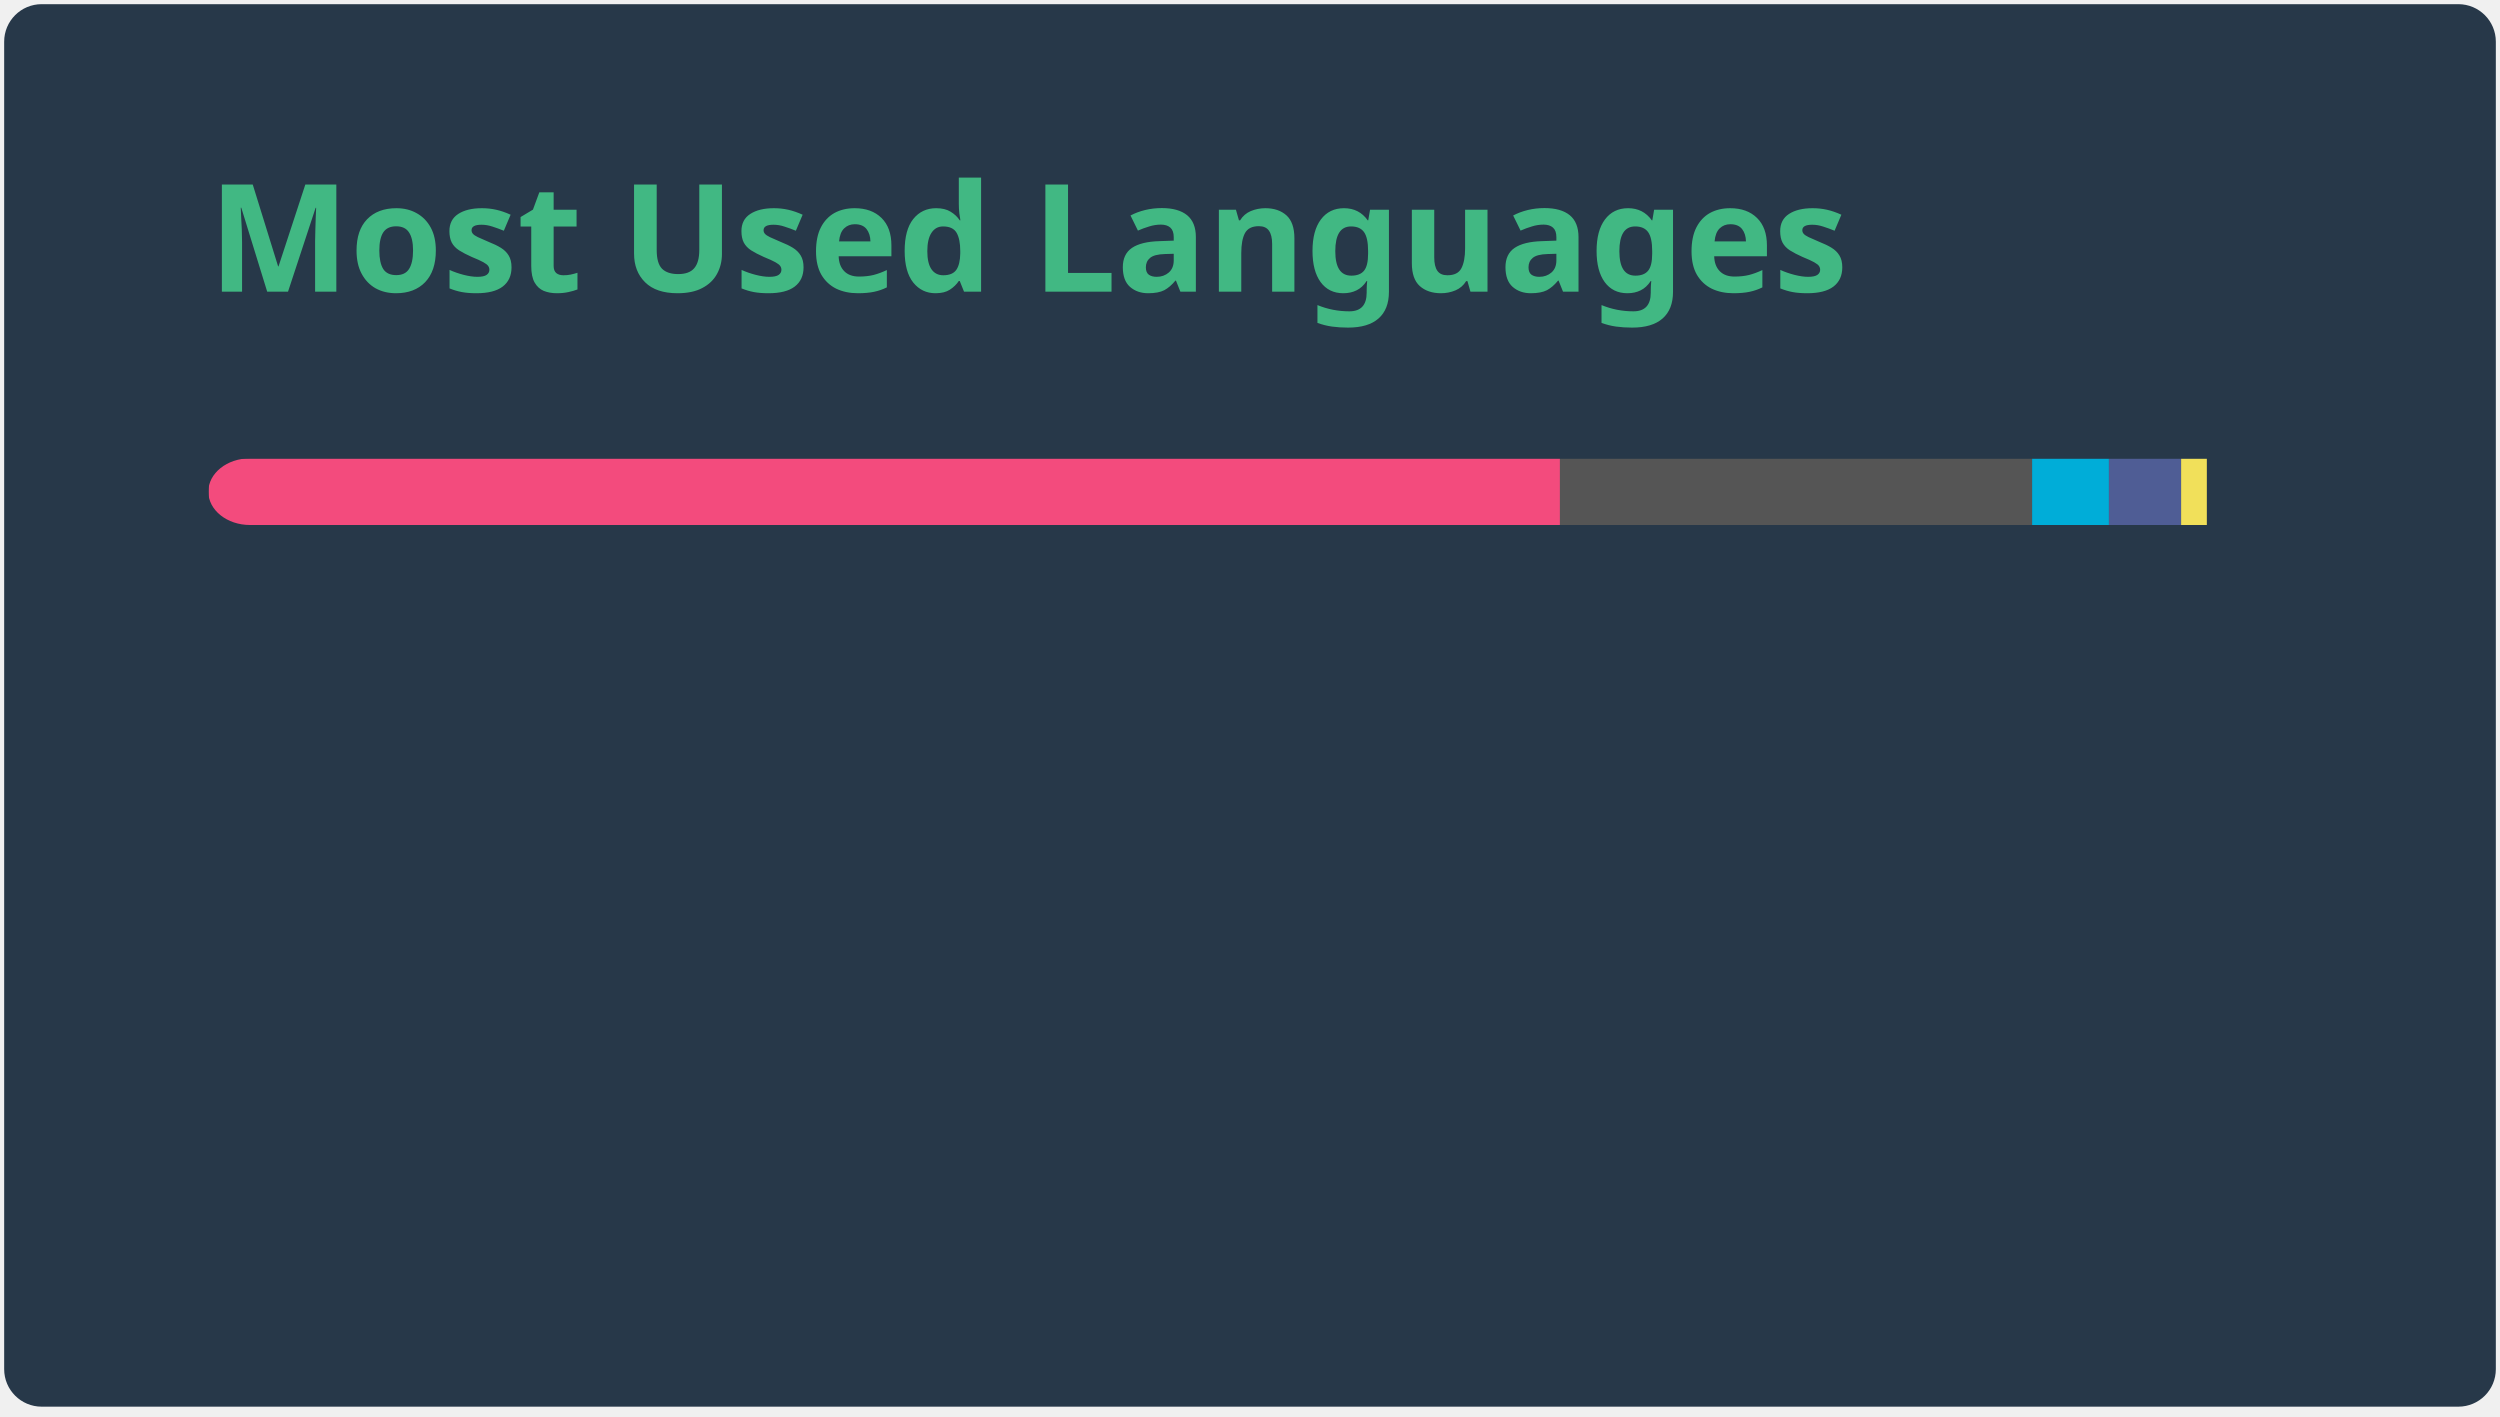
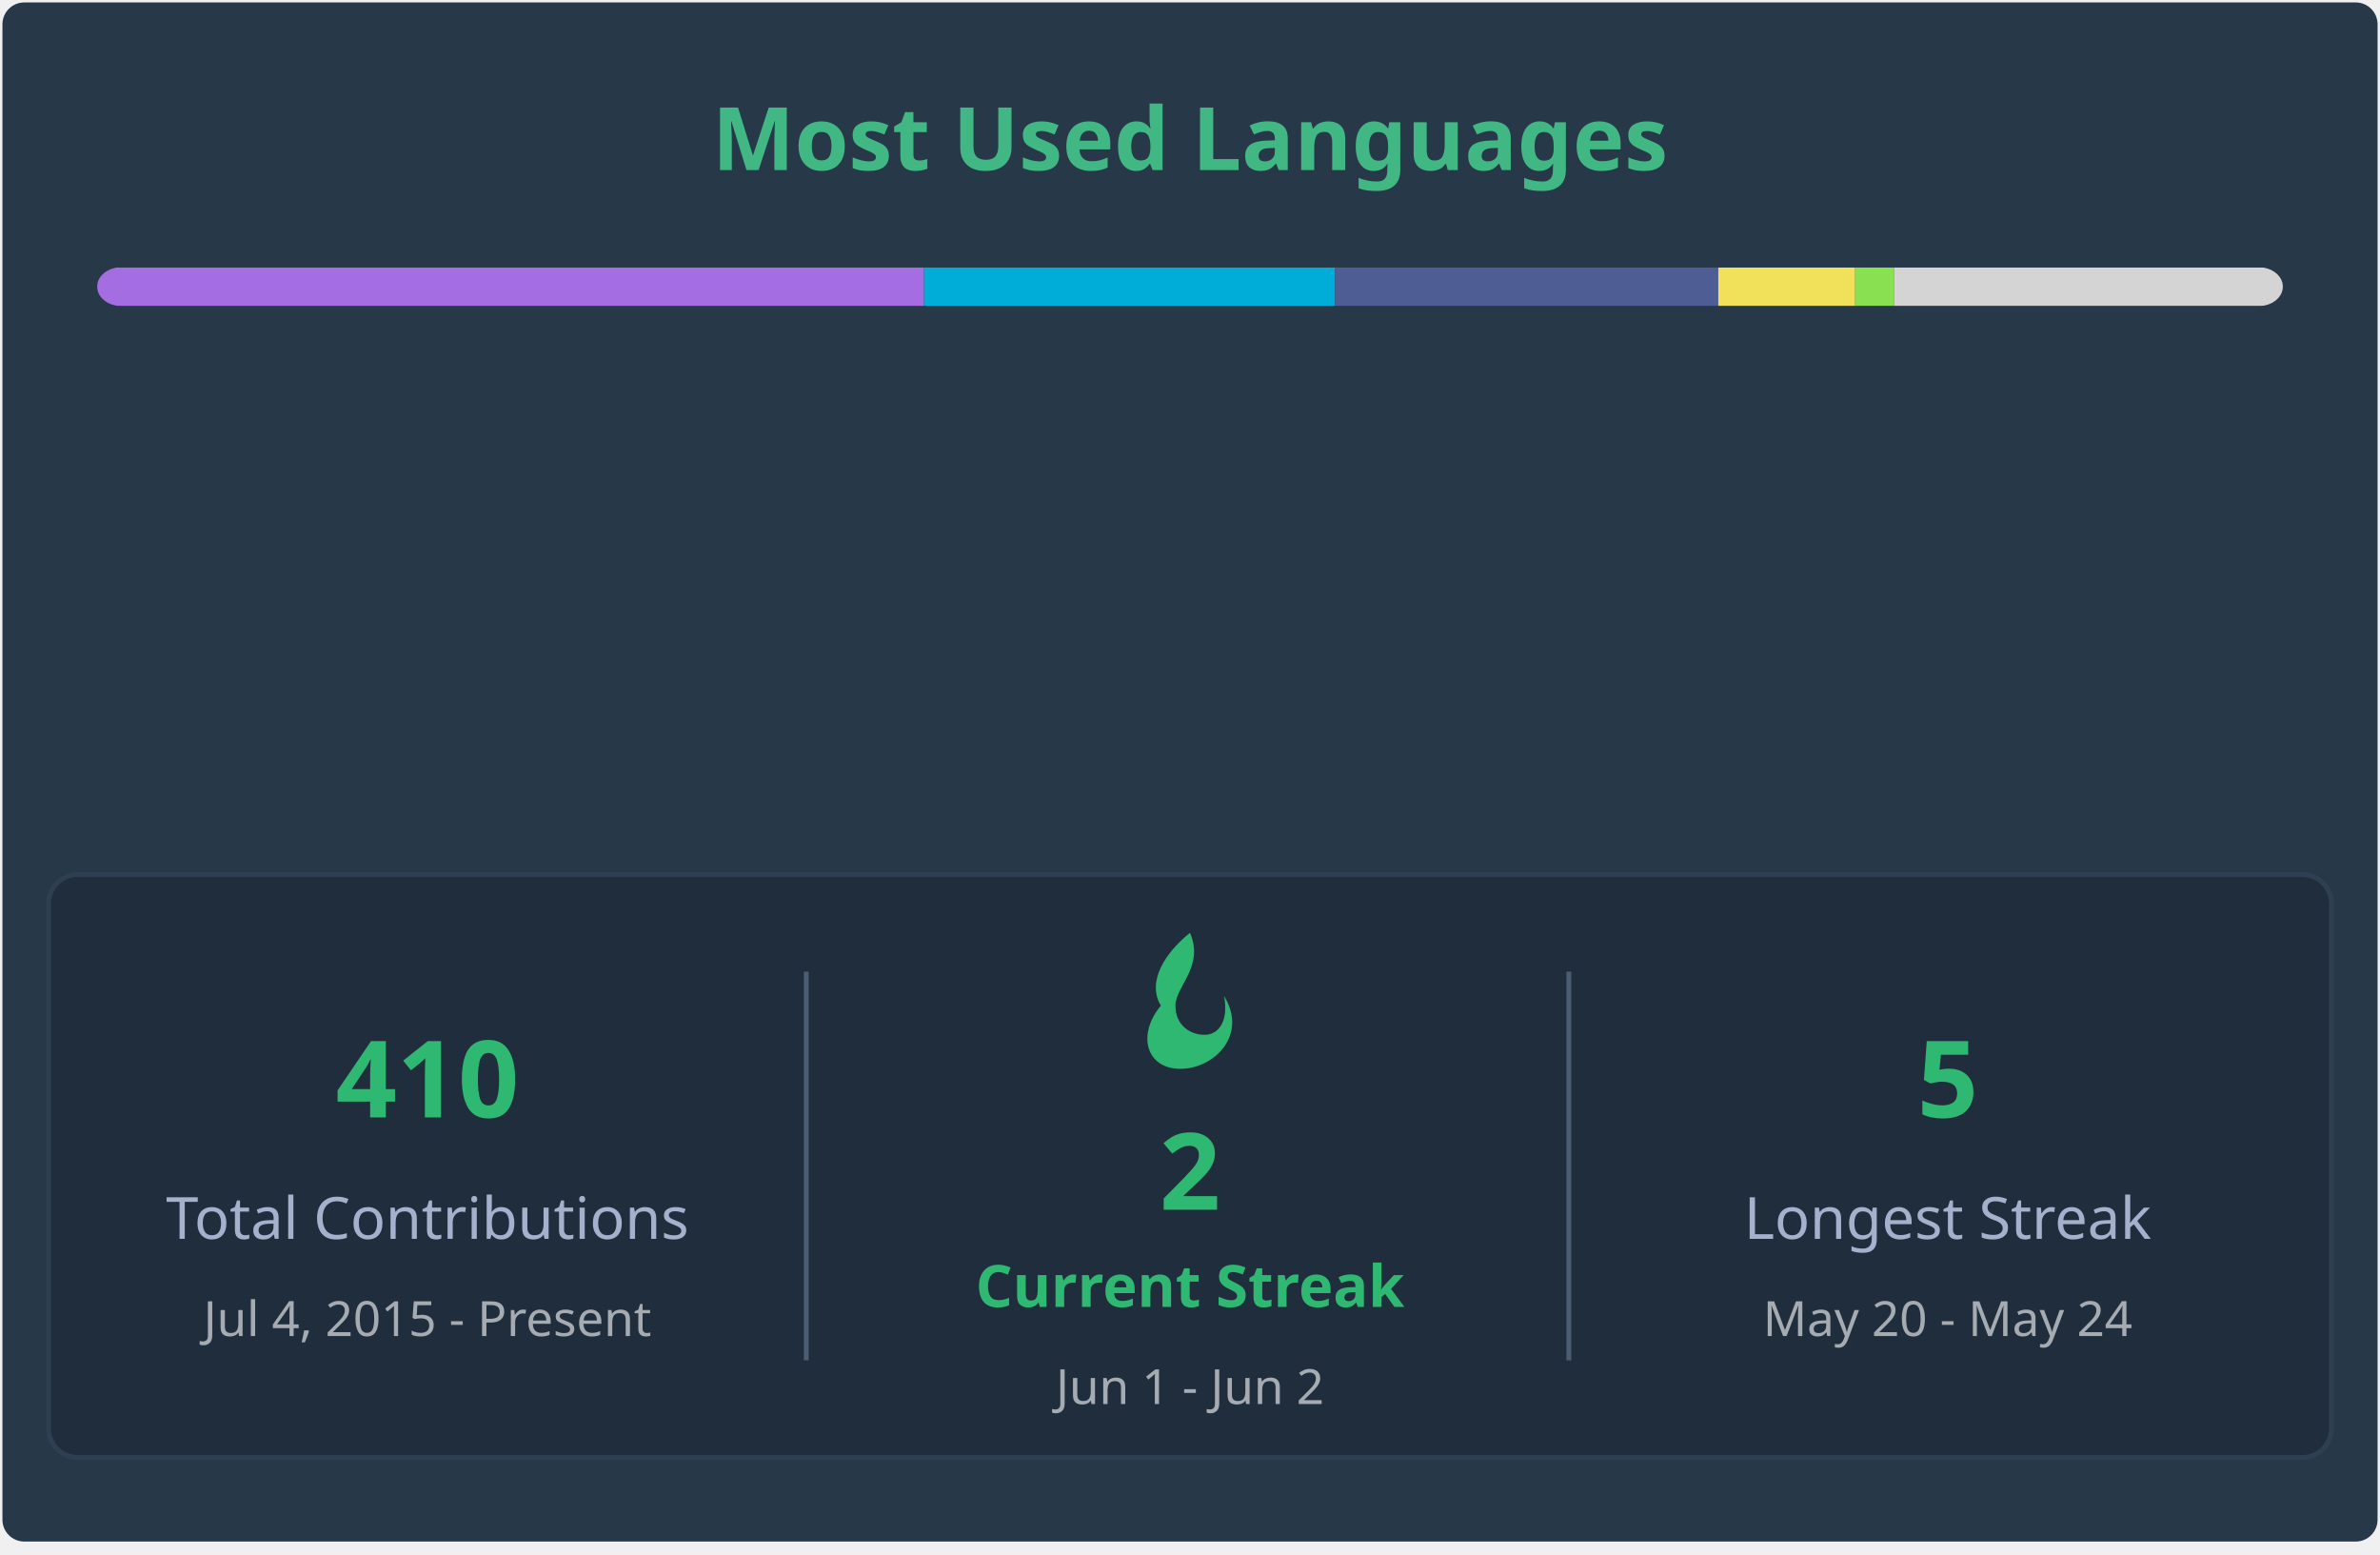
- <svg xmlns="http://www.w3.org/2000/svg" width="300" height="170" viewBox="0 0 300 170" fill="none" role="img" aria-labelledby="descId">
+ <svg xmlns="http://www.w3.org/2000/svg" width="490" height="320" viewBox="0 0 490 320" fill="none" role="img" aria-labelledby="descId">
  <style>
        .header {
            font: 600 18px 'Segoe UI', Ubuntu, Sans-Serif;
            fill: #41b883;
            animation: fadeInAnimation 0.8s ease-in-out forwards;
        }
        @supports(-moz-appearance: auto) {
             
            .header { font-size: 15.5px; }
        }

        @keyframes slideInAnimation {
-             from {
-                 width: 0;
-             }
-             to {
-                 width: calc(100%-100px);
-             }
+             from { width: 0; }
+             to { width: calc(100%-100px); }
        }
        @keyframes growWidthAnimation {
-             from {
-                 width: 0;
-             }
-             to {
-                 width: 100%;
-             }
+             from { width: 0; }
+             to { width: 100%; }
        }
        .stat {
            font: 600 14px 'Segoe UI', Ubuntu, "Helvetica Neue", Sans-Serif; fill: #fffefe;
        }
        @supports(-moz-appearance: auto) {
             
            .stat { font-size:12px; }
        }
        .bold { font-weight: 700 }
        .lang-name {
            font: 400 11px "Segoe UI", Ubuntu, Sans-Serif;
            fill: #fffefe;
        }
        .stagger {
            opacity: 0;
            animation: fadeInAnimation 0.3s ease-in-out forwards;
        }
        #rect-mask rect{
            animation: slideInAnimation 1s ease-in-out forwards;
        }
        .lang-progress{
            animation: growWidthAnimation 0.6s ease-in-out forwards;
        }

- 
- 
         
        @keyframes scaleInAnimation {
-             from {
-                 transform: translate(-5px, 5px) scale(0);
-             }
-             to {
-                 transform: translate(-5px, 5px) scale(1);
-             }
+             from { transform: translate(-5px, 5px) scale(0); }
+             to { transform: translate(-5px, 5px) scale(1); }
        }
        @keyframes fadeInAnimation {
-             from {
-                 opacity: 0;
-             }
-             to {
-                 opacity: 1;
-             }
+             from { opacity: 0; }
+             to { opacity: 1; }
        }
    </style>
-   <rect x="0.5" y="0.5" rx="4.5" height="99%" stroke="#e4e2e2" width="299" fill="#273849" stroke-opacity="0" />
-   <g transform="translate(25, 35)">
-     <g transform="translate(0, 0)">
-       <text x="0" y="0" class="header">Most Used Languages</text>
-     </g>
+   <rect x="0.5" y="0.5" rx="4.5" height="99%" stroke="#e4e2e2" width="489" fill="#273849" stroke-opacity="0" />
+   <g transform="translate(245, 35)">
+     <text x="0" y="0" class="header" text-anchor="middle">Most Used Languages</text>
  </g>
  <g transform="translate(0, 55)">
-     <svg x="25">
+     <svg x="20">
      <mask id="rect-mask">
-         <rect x="0" y="0" width="250" height="8" fill="white" rx="5" />
+         <rect x="0" y="0" width="450" height="8" fill="white" rx="5" />
      </mask>
-       <rect mask="url(#rect-mask)" x="0" y="0" width="162.193" height="8" fill="#f34b7d" />
-       <rect mask="url(#rect-mask)" x="162.193" y="0" width="56.66" height="8" fill="#555555" />
-       <rect mask="url(#rect-mask)" x="218.853" y="0" width="9.219" height="8" fill="#00ADD8" />
-       <rect mask="url(#rect-mask)" x="228.072" y="0" width="8.661" height="8" fill="#4F5D95" />
-       <rect mask="url(#rect-mask)" x="236.734" y="0" width="3.087" height="8" fill="#f1e05a" />
-       <rect mask="url(#rect-mask)" x="239.821" y="0" width="10.179" height="8" fill="" />
+       <rect mask="url(#rect-mask)" x="0" y="0" width="170.247" height="8" fill="#a56de2" />
+       <rect mask="url(#rect-mask)" x="170.247" y="0" width="84.626" height="8" fill="#00ADD8" />
+       <rect mask="url(#rect-mask)" x="254.873" y="0" width="78.89" height="8" fill="#4F5D95" />
+       <rect mask="url(#rect-mask)" x="333.763" y="0" width="28.193" height="8" fill="#f1e05a" />
+       <rect mask="url(#rect-mask)" x="361.955" y="0" width="7.967" height="8" fill="#89e051" />
+       <rect mask="url(#rect-mask)" x="369.923" y="0" width="80.077" height="8" fill="#d4d4d4" />
      <g transform="translate(0, 25)">
-         <g transform="translate(0, 0)">
+         <g transform="translate(5, 0)">
          <g transform="translate(0, 0)">
            <g class="stagger" style="animation-delay: 450ms">
-               <circle cx="5" cy="6" r="5" fill="#f34b7d" />
+               <circle cx="5" cy="6" r="5" fill="#a56de2" />
              <text x="15" y="10" class="lang-name">
-                                     C++ 64.88%
+                                     Vala 37.83%
                                </text>
            </g>
          </g>
          <g transform="translate(0, 25)">
            <g class="stagger" style="animation-delay: 600ms">
-               <circle cx="5" cy="6" r="5" fill="#555555" />
+               <circle cx="5" cy="6" r="5" fill="#00ADD8" />
              <text x="15" y="10" class="lang-name">
-                                     C 22.66%
+                                     Go 18.81%
                                </text>
            </g>
          </g>
          <g transform="translate(0, 50)">
            <g class="stagger" style="animation-delay: 750ms">
-               <circle cx="5" cy="6" r="5" fill="#00ADD8" />
+               <circle cx="5" cy="6" r="5" fill="#4F5D95" />
              <text x="15" y="10" class="lang-name">
-                                     Go 3.69%
+                                     PHP 17.53%
                                </text>
            </g>
          </g>
        </g>
-         <g transform="translate(150, 0)">
+         <g transform="translate(235, 0)">
          <g transform="translate(0, 0)">
            <g class="stagger" style="animation-delay: 450ms">
-               <circle cx="5" cy="6" r="5" fill="#4F5D95" />
+               <circle cx="5" cy="6" r="5" fill="#f1e05a" />
              <text x="15" y="10" class="lang-name">
-                                     PHP 3.46%
+                                     JavaScript 6.27%
                                </text>
            </g>
          </g>
          <g transform="translate(0, 25)">
            <g class="stagger" style="animation-delay: 600ms">
-               <circle cx="5" cy="6" r="5" fill="#f1e05a" />
+               <circle cx="5" cy="6" r="5" fill="#89e051" />
              <text x="15" y="10" class="lang-name">
-                                     JavaScript 1.23%
+                                     Shell 1.77%
                                </text>
            </g>
          </g>
          <g transform="translate(0, 50)">
            <g class="stagger" style="animation-delay: 750ms">
-               <circle cx="5" cy="6" r="5" fill="" />
+               <circle cx="5" cy="6" r="5" fill="#d4d4d4" />
              <text x="15" y="10" class="lang-name">
-                                     Others 4.07%
+                                     Others 17.79%
                                </text>
            </g>
          </g>
        </g>
      </g>
    </svg>
  </g>
+   <g transform="translate(10, 180)">
+     <rect width="470" height="120" rx="6" fill="#1f2d3d" stroke="#2e3f51" stroke-width="1" />
+     <g transform="translate(0, 20)">
+       <text x="78" y="30" fill="#2eb872" font-family="Segoe UI, Ubuntu, sans-serif" font-weight="bold" font-size="22px" text-anchor="middle">
+                 410
+             </text>
+       <text x="78" y="55" fill="#a4b1cd" font-family="Segoe UI, Ubuntu, sans-serif" font-size="12px" text-anchor="middle">
+                 Total Contributions
+             </text>
+       <text x="78" y="75" fill="#ffffff" opacity="0.6" font-family="Segoe UI, Ubuntu, sans-serif" font-size="10px" text-anchor="middle">
+                 Jul 4, 2015 - Present
+             </text>
+     </g>
+     <line x1="156" y1="20" x2="156" y2="100" stroke="#4b5d73" stroke-width="1" />
+     <g transform="translate(156, 15)">
+       <path d="M79,-3 C82,4 76,8 76,12 C76,16 79,18 82,18 C85,18 87,15 86,10 C91,18 84,25 77,25 C70,25 68,18 73,12 C70,7 74,1 79,-3 Z" fill="#2eb872" />
+       <text x="79" y="54" fill="#2eb872" font-family="Segoe UI, Ubuntu, sans-serif" font-weight="bold" font-size="22px" text-anchor="middle">
+                 2
+             </text>
+       <text x="79" y="74" fill="#2eb872" font-family="Segoe UI, Ubuntu, sans-serif" font-weight="bold" font-size="12px" text-anchor="middle">
+                 Current Streak
+             </text>
+       <text x="79" y="94" fill="#ffffff" opacity="0.6" font-family="Segoe UI, Ubuntu, sans-serif" font-size="10px" text-anchor="middle">
+                 Jun  1 - Jun  2
+             </text>
+     </g>
+     <line x1="313" y1="20" x2="313" y2="100" stroke="#4b5d73" stroke-width="1" />
+     <g transform="translate(313, 20)">
+       <text x="78" y="30" fill="#2eb872" font-family="Segoe UI, Ubuntu, sans-serif" font-weight="bold" font-size="22px" text-anchor="middle">
+                 5
+             </text>
+       <text x="78" y="55" fill="#a4b1cd" font-family="Segoe UI, Ubuntu, sans-serif" font-size="12px" text-anchor="middle">
+                 Longest Streak
+             </text>
+       <text x="78" y="75" fill="#ffffff" opacity="0.6" font-family="Segoe UI, Ubuntu, sans-serif" font-size="10px" text-anchor="middle">
+                 May 20 - May 24
+             </text>
+     </g>
+   </g>
</svg>
